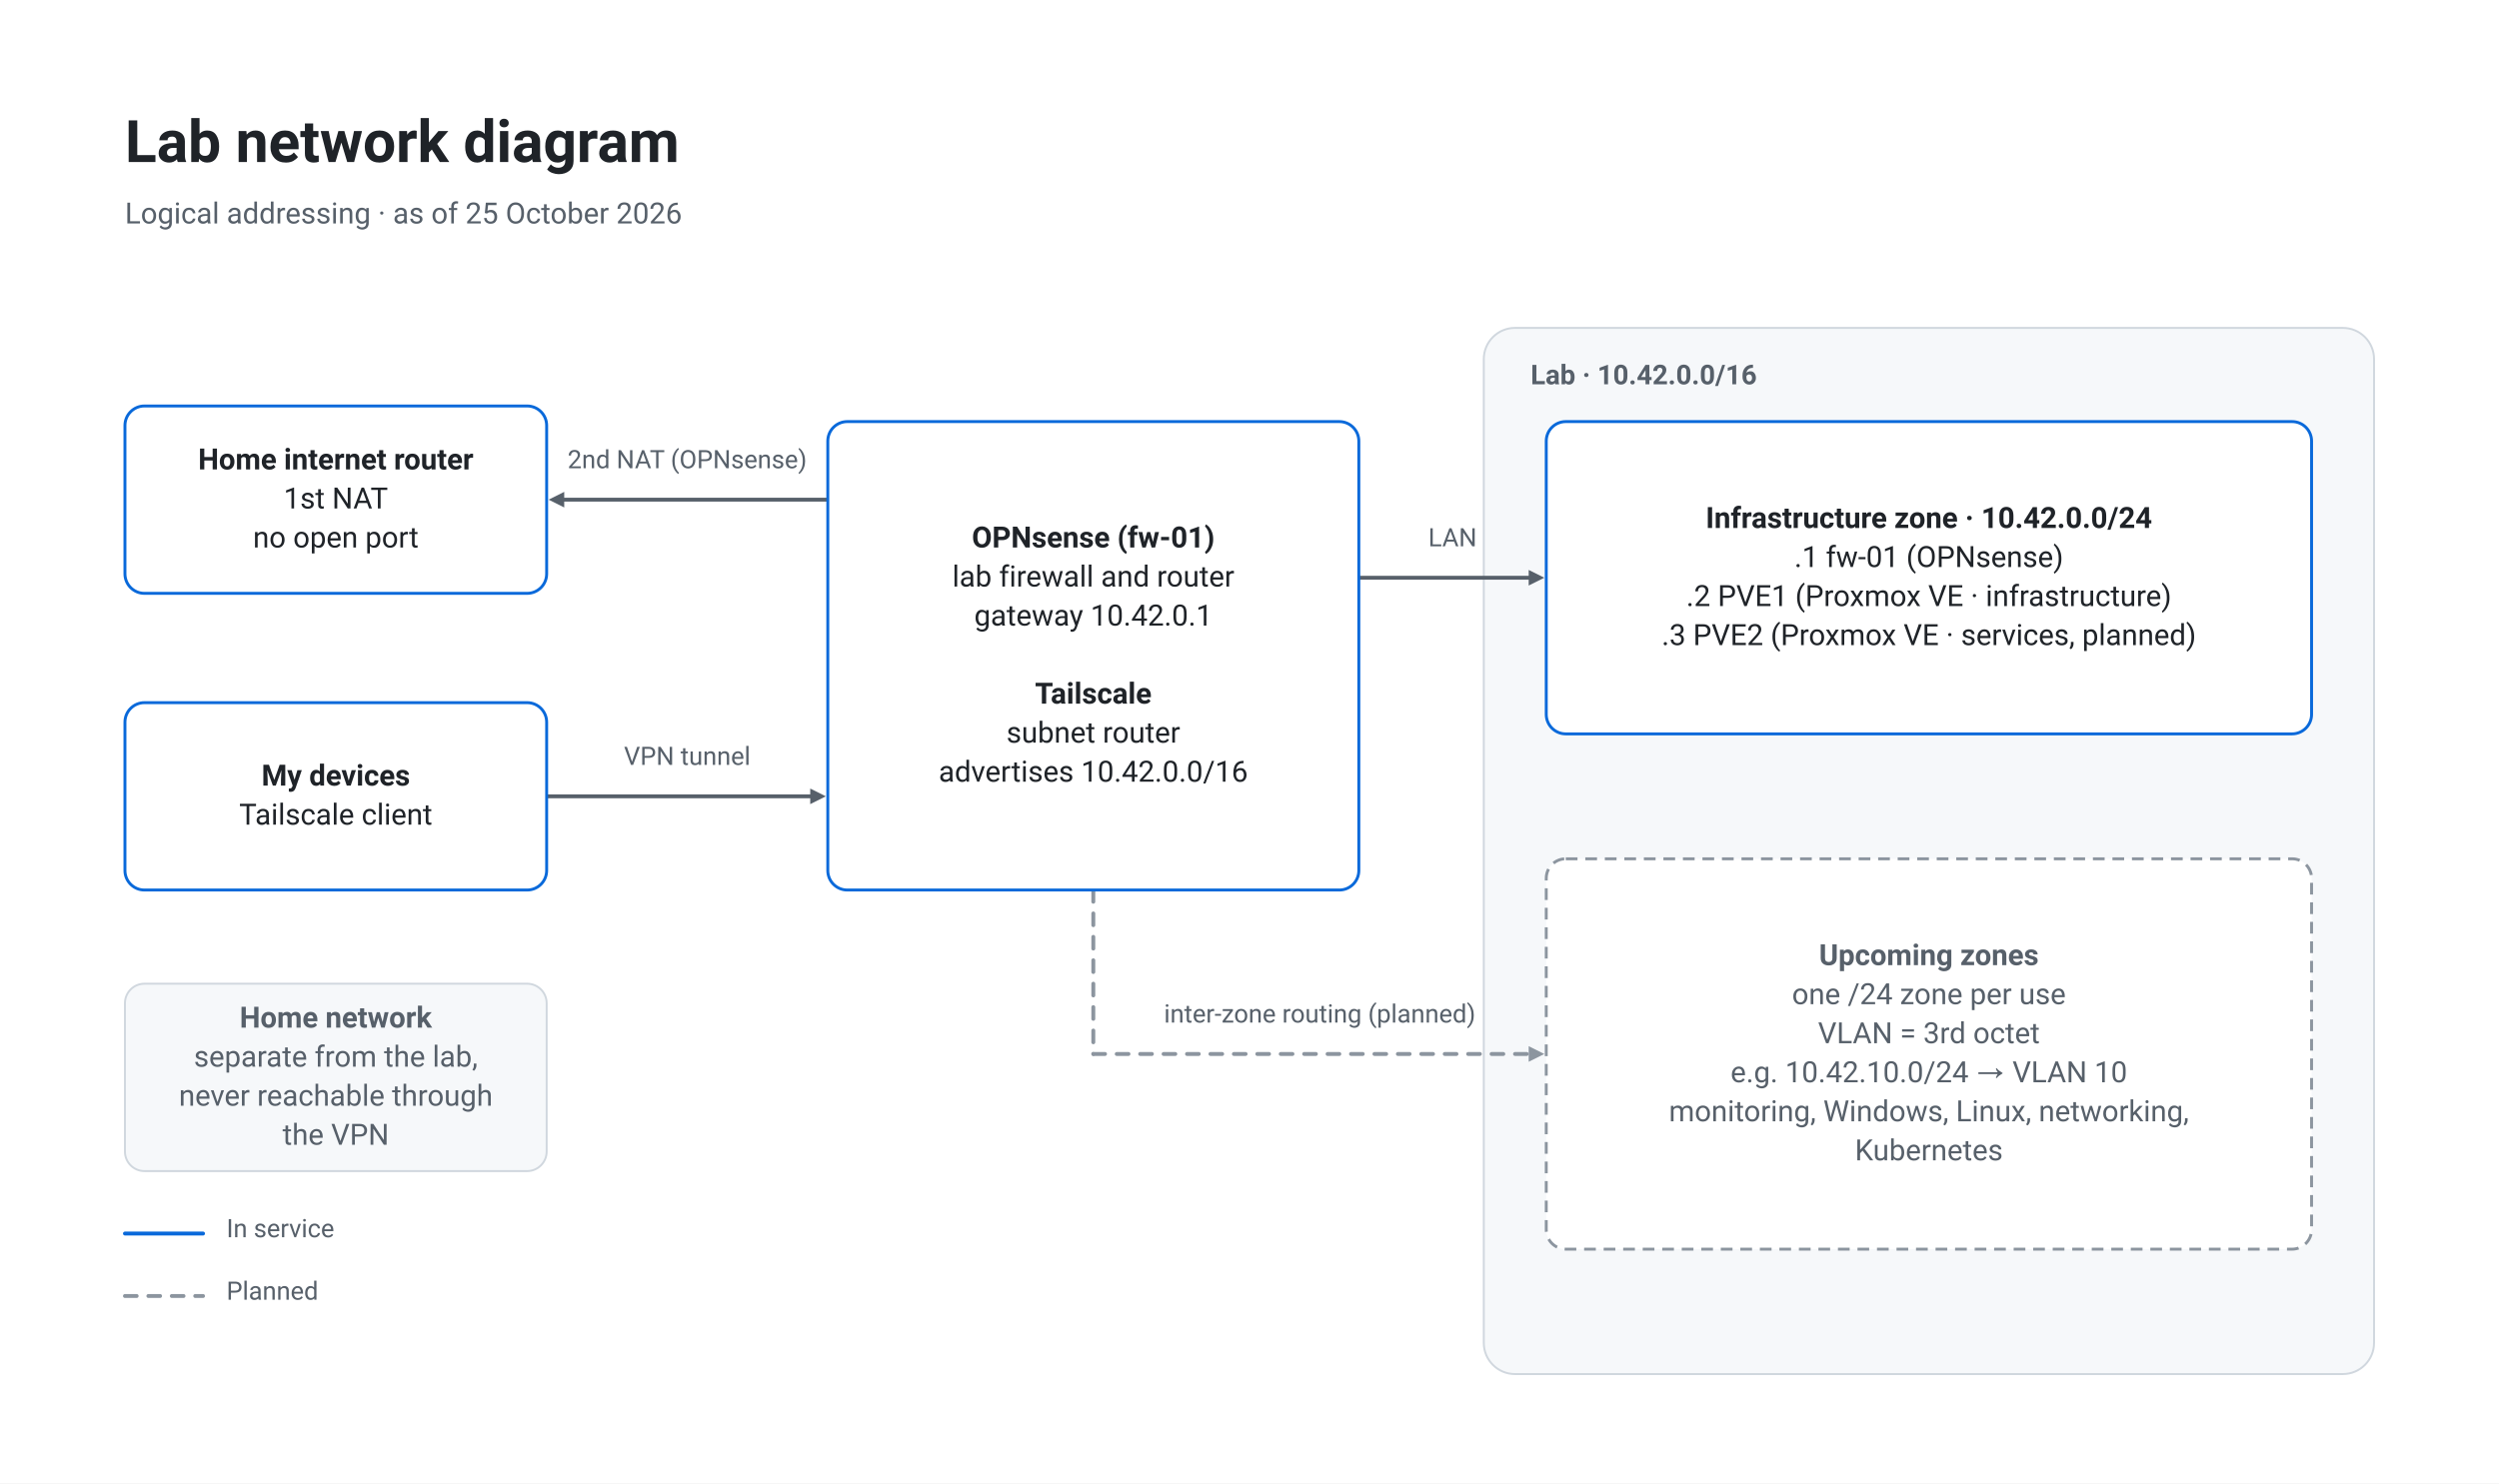
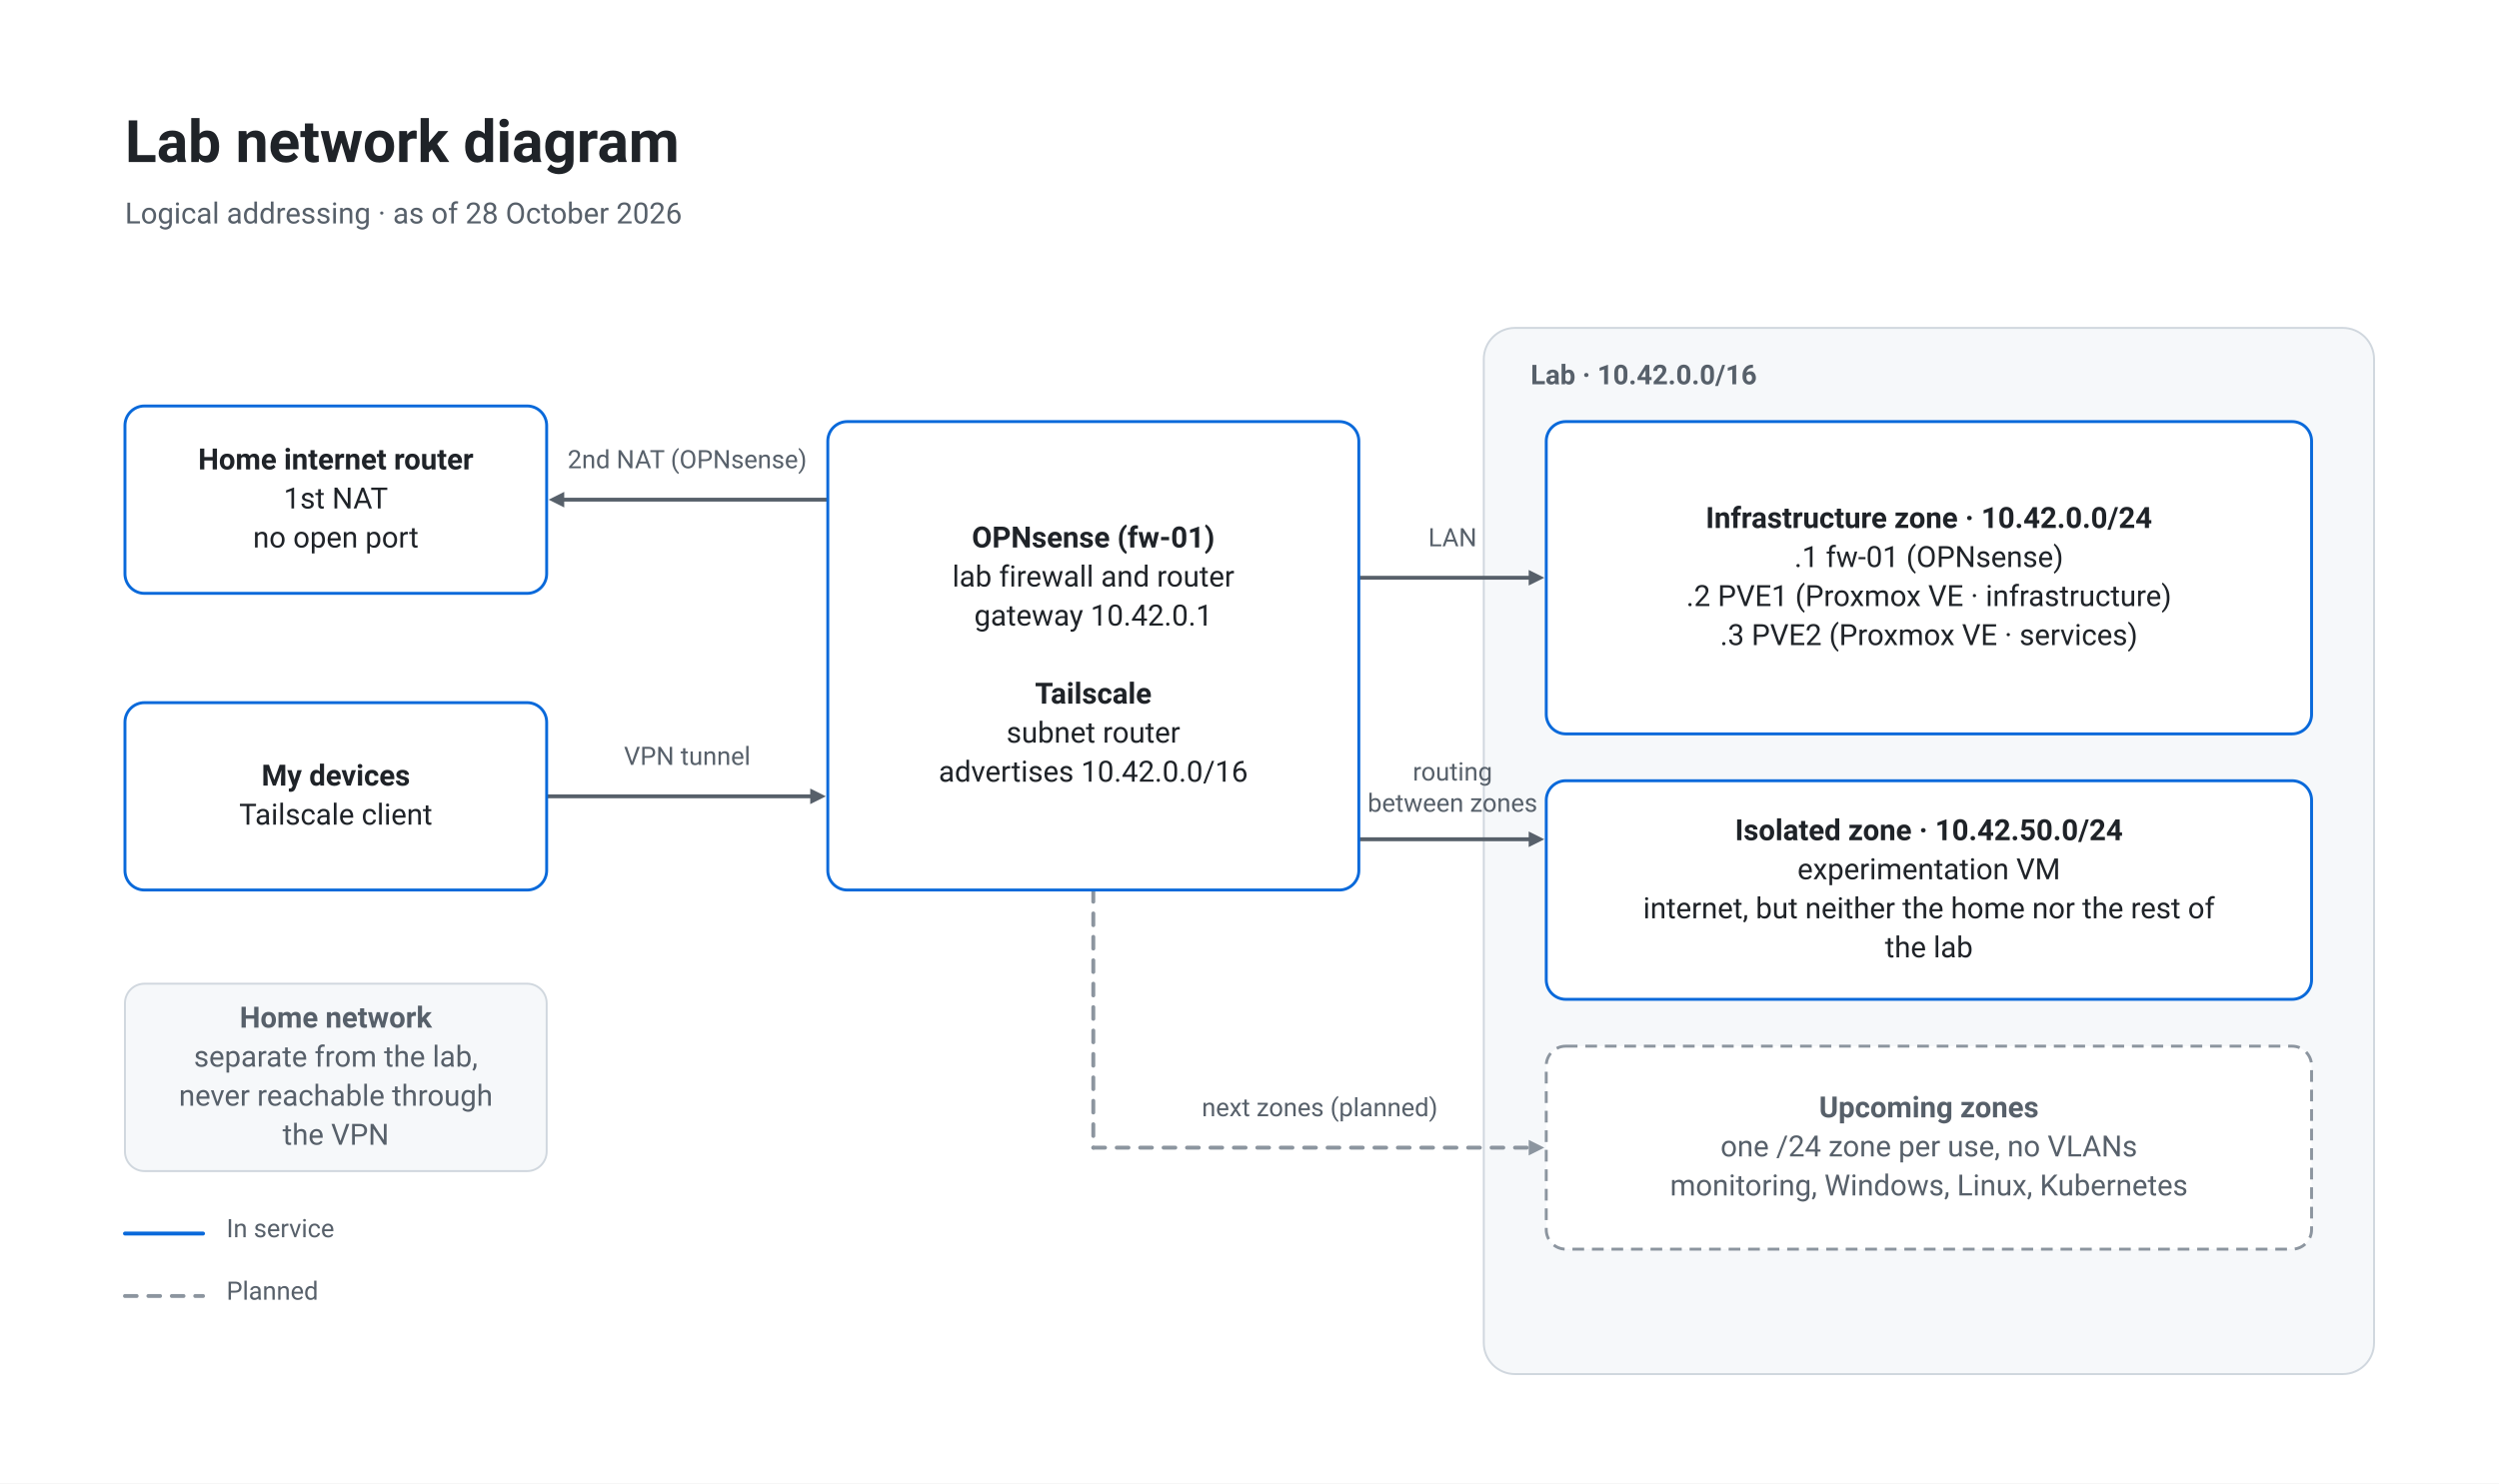
<svg xmlns="http://www.w3.org/2000/svg" width="1280" height="760" viewBox="0 0 1280 760" role="img" aria-label="Lab network diagram" font-family="system-ui, -apple-system, 'Segoe UI', Roboto, Helvetica, Arial, sans-serif">
  <rect width="1280" height="760" fill="#ffffff" />
  <rect x="760" y="168" width="456" height="536" rx="16" fill="#f6f8fa" stroke="#d0d7de" stroke-width="1" />
  <svg x="281" y="252" overflow="visible" width="143" height="8" viewBox="0 0 143 8" preserveAspectRatio="none" style="fill: none; stroke: #57606a; stroke-width: 2; stroke-linecap: round; stroke-linejoin: round">
    <defs>
      <marker id="dc-arrow-head-filled-1" orient="auto" markerWidth="5" markerHeight="5" refX="2" refY="2" overflow="visible">
        <path d="M0 0 L4 2 L0 4 Z" fill="#57606a" stroke="none" style="stroke: none; fill: #57606a; fill: context-stroke" />
      </marker>
    </defs>
    <path d="M 143 4 L 4 4" marker-end="url(#dc-arrow-head-filled-1)" />
  </svg>
  <svg x="280" y="404" overflow="visible" width="143" height="8" viewBox="0 0 143 8" preserveAspectRatio="none" style="fill: none; stroke: #57606a; stroke-width: 2; stroke-linecap: round; stroke-linejoin: round">
    <defs>
      <marker id="dc-arrow-head-filled-2" orient="auto" markerWidth="5" markerHeight="5" refX="2" refY="2" overflow="visible">
        <path d="M0 0 L4 2 L0 4 Z" fill="#57606a" stroke="none" style="stroke: none; fill: #57606a; fill: context-stroke" />
      </marker>
    </defs>
    <path d="M 0 4 L 139 4" marker-end="url(#dc-arrow-head-filled-2)" />
  </svg>
  <svg x="696" y="292" overflow="visible" width="95" height="8" viewBox="0 0 95 8" preserveAspectRatio="none" style="fill: none; stroke: #57606a; stroke-width: 2; stroke-linecap: round; stroke-linejoin: round">
    <defs>
      <marker id="dc-arrow-head-filled-3" orient="auto" markerWidth="5" markerHeight="5" refX="2" refY="2" overflow="visible">
        <path d="M0 0 L4 2 L0 4 Z" fill="#57606a" stroke="none" style="stroke: none; fill: #57606a; fill: context-stroke" />
      </marker>
    </defs>
    <path d="M 0 4 L 91 4" marker-end="url(#dc-arrow-head-filled-3)" />
  </svg>
-   <svg x="556" y="456" overflow="visible" width="8" height="84" viewBox="0 0 8 84" preserveAspectRatio="none" style="fill: none; stroke: #8c959f; stroke-width: 2; stroke-dasharray: 6 6; stroke-linecap: round; stroke-linejoin: round">
-     <path d="M 4 0 L 4 84" />
+   <svg x="556" y="456" overflow="visible" width="8" height="132" viewBox="0 0 8 132" preserveAspectRatio="none" style="fill: none; stroke: #8c959f; stroke-width: 2; stroke-dasharray: 6 6; stroke-linecap: round; stroke-linejoin: round">
+     <path d="M 4 0 L 4 132" />
  </svg>
-   <svg x="560" y="536" overflow="visible" width="231" height="8" viewBox="0 0 231 8" preserveAspectRatio="none" style="fill: none; stroke: #8c959f; stroke-width: 2; stroke-dasharray: 6 6; stroke-linecap: round; stroke-linejoin: round">
+   <svg x="560" y="584" overflow="visible" width="231" height="8" viewBox="0 0 231 8" preserveAspectRatio="none" style="fill: none; stroke: #8c959f; stroke-width: 2; stroke-dasharray: 6 6; stroke-linecap: round; stroke-linejoin: round">
    <defs>
      <marker id="dc-arrow-head-filled-4" orient="auto" markerWidth="5" markerHeight="5" refX="2" refY="2" overflow="visible">
        <path d="M0 0 L4 2 L0 4 Z" fill="#8c959f" stroke="none" style="stroke: none; fill: #8c959f; fill: context-stroke" />
      </marker>
    </defs>
    <path d="M 0 4 L 227 4" marker-end="url(#dc-arrow-head-filled-4)" />
+   </svg>
+   <svg x="696" y="426" overflow="visible" width="95" height="8" viewBox="0 0 95 8" preserveAspectRatio="none" style="fill: none; stroke: #57606a; stroke-width: 2; stroke-linecap: round; stroke-linejoin: round">
+     <defs>
+       <marker id="dc-arrow-head-filled-9" orient="auto" markerWidth="5" markerHeight="5" refX="2" refY="2" overflow="visible">
+         <path d="M0 0 L4 2 L0 4 Z" fill="#57606a" stroke="none" style="stroke: none; fill: #57606a; fill: context-stroke" />
+       </marker>
+     </defs>
+     <path d="M 0 4 L 91 4" marker-end="url(#dc-arrow-head-filled-9)" />
  </svg>
  <svg x="64" y="628" overflow="visible" width="40" height="8" viewBox="0 0 40 8" preserveAspectRatio="none" style="fill: none; stroke: #0969da; stroke-width: 2; stroke-linecap: round">
    <path d="M 0 4 L 40 4" />
  </svg>
  <svg x="64" y="660" overflow="visible" width="40" height="8" viewBox="0 0 40 8" preserveAspectRatio="none" style="fill: none; stroke: #8c959f; stroke-width: 2; stroke-dasharray: 6 6; stroke-linecap: round">
    <path d="M 0 4 L 40 4" />
  </svg>
  <rect x="64" y="208" width="216" height="96" rx="10" fill="#ffffff" stroke="#0969da" stroke-width="1.5" />
  <text x="172" y="240.5" text-anchor="middle" font-size="15" font-weight="700" fill="#1f2328">Home internet router</text>
  <text x="172" y="260.5" text-anchor="middle" font-size="15" fill="#1f2328">1st NAT</text>
  <text x="172" y="280.5" text-anchor="middle" font-size="15" fill="#1f2328">no open port</text>
  <rect x="64" y="360" width="216" height="96" rx="10" fill="#ffffff" stroke="#0969da" stroke-width="1.5" />
  <text x="172" y="402.5" text-anchor="middle" font-size="15" font-weight="700" fill="#1f2328">My devices</text>
  <text x="172" y="422.5" text-anchor="middle" font-size="15" fill="#1f2328">Tailscale client</text>
  <rect x="424" y="216" width="272" height="240" rx="10" fill="#ffffff" stroke="#0969da" stroke-width="1.5" />
  <text x="560" y="280.5" text-anchor="middle" font-size="15" font-weight="700" fill="#1f2328">OPNsense (fw-01)</text>
  <text x="560" y="300.5" text-anchor="middle" font-size="15" fill="#1f2328">lab firewall and router</text>
  <text x="560" y="320.5" text-anchor="middle" font-size="15" fill="#1f2328">gateway 10.42.0.1</text>
  <text x="560" y="340.5" text-anchor="middle" font-size="15" fill="#1f2328" />
  <text x="560" y="360.5" text-anchor="middle" font-size="15" font-weight="700" fill="#1f2328">Tailscale</text>
  <text x="560" y="380.5" text-anchor="middle" font-size="15" fill="#1f2328">subnet router</text>
  <text x="560" y="400.5" text-anchor="middle" font-size="15" fill="#1f2328">advertises 10.42.0.0/16</text>
  <rect x="792" y="216" width="392" height="160" rx="10" fill="#ffffff" stroke="#0969da" stroke-width="1.5" />
  <text x="988" y="270.5" text-anchor="middle" font-size="15" font-weight="700" fill="#1f2328">Infrastructure zone · 10.42.0.0/24</text>
  <text x="988" y="290.5" text-anchor="middle" font-size="15" fill="#1f2328">.1 fw-01 (OPNsense)</text>
  <text x="988" y="310.5" text-anchor="middle" font-size="15" fill="#1f2328">.2 PVE1 (Proxmox VE · infrastructure)</text>
-   <text x="988" y="330.5" text-anchor="middle" font-size="15" fill="#1f2328">.3 PVE2 (Proxmox VE · services, planned)</text>
-   <rect x="792" y="440" width="392" height="200" rx="10" fill="#ffffff" stroke="#8c959f" stroke-width="1.5" stroke-dasharray="6 4" />
-   <text x="988" y="494.5" text-anchor="middle" font-size="15" font-weight="700" fill="#57606a">Upcoming zones</text>
-   <text x="988" y="514.5" text-anchor="middle" font-size="15" fill="#57606a">one /24 zone per use</text>
-   <text x="988" y="534.5" text-anchor="middle" font-size="15" fill="#57606a">VLAN = 3rd octet</text>
-   <text x="988" y="554.5" text-anchor="middle" font-size="15" fill="#57606a">e.g. 10.42.10.0/24 → VLAN 10</text>
-   <text x="988" y="574.5" text-anchor="middle" font-size="15" fill="#57606a">monitoring, Windows, Linux, networking,</text>
-   <text x="988" y="594.5" text-anchor="middle" font-size="15" fill="#57606a">Kubernetes</text>
+   <text x="988" y="330.5" text-anchor="middle" font-size="15" fill="#1f2328">.3 PVE2 (Proxmox VE · services)</text>
+   <rect x="792" y="400" width="392" height="112" rx="10" fill="#ffffff" stroke="#0969da" stroke-width="1.5" />
+   <text x="988" y="430.5" text-anchor="middle" font-size="15" font-weight="700" fill="#1f2328">Isolated zone · 10.42.50.0/24</text>
+   <text x="988" y="450.5" text-anchor="middle" font-size="15" fill="#1f2328">experimentation VM</text>
+   <text x="988" y="470.5" text-anchor="middle" font-size="15" fill="#1f2328">internet, but neither the home nor the rest of</text>
+   <text x="988" y="490.5" text-anchor="middle" font-size="15" fill="#1f2328">the lab</text>
+   <rect x="792" y="536" width="392" height="104" rx="10" fill="#ffffff" stroke="#8c959f" stroke-width="1.5" stroke-dasharray="6 4" />
+   <text x="988" y="572.5" text-anchor="middle" font-size="15" font-weight="700" fill="#57606a">Upcoming zones</text>
+   <text x="988" y="592.5" text-anchor="middle" font-size="15" fill="#57606a">one /24 zone per use, no VLANs</text>
+   <text x="988" y="612.5" text-anchor="middle" font-size="15" fill="#57606a">monitoring, Windows, Linux, Kubernetes</text>
  <rect x="64" y="504" width="216" height="96" rx="10" fill="#f6f8fa" stroke="#d0d7de" stroke-width="1" />
  <text x="172" y="526.5" text-anchor="middle" font-size="15" font-weight="700" fill="#57606a">Home network</text>
  <text x="172" y="546.5" text-anchor="middle" font-size="15" fill="#57606a">separate from the lab,</text>
  <text x="172" y="566.5" text-anchor="middle" font-size="15" fill="#57606a">never reachable through</text>
  <text x="172" y="586.5" text-anchor="middle" font-size="15" fill="#57606a">the VPN</text>
  <text x="64" y="83.0" font-size="30" font-weight="700" fill="#1f2328">Lab network diagram</text>
-   <text x="64" y="114.5" font-size="15" fill="#57606a">Logical addressing · as of 25 October 2026</text>
+   <text x="64" y="114.5" font-size="15" fill="#57606a">Logical addressing · as of 28 October 2026</text>
  <text x="784" y="196.9" font-size="14" font-weight="600" fill="#57606a">Lab · 10.42.0.0/16</text>
  <text x="352" y="239.9" text-anchor="middle" font-size="13" fill="#57606a">2nd NAT (OPNsense)</text>
  <text x="352" y="391.9" text-anchor="middle" font-size="13" fill="#57606a">VPN tunnel</text>
  <text x="744" y="279.9" text-anchor="middle" font-size="13" fill="#57606a">LAN</text>
-   <text x="676" y="523.9" text-anchor="middle" font-size="13" fill="#57606a">inter-zone routing (planned)</text>
+   <text x="676" y="571.9" text-anchor="middle" font-size="13" fill="#57606a">next zones (planned)</text>
  <text x="116" y="633.9" font-size="13" fill="#57606a">In service</text>
  <text x="116" y="665.9" font-size="13" fill="#57606a">Planned</text>
+   <text x="744" y="399.9" text-anchor="middle" font-size="13" fill="#57606a">routing</text>
+   <text x="744" y="415.9" text-anchor="middle" font-size="13" fill="#57606a">between zones</text>
</svg>
